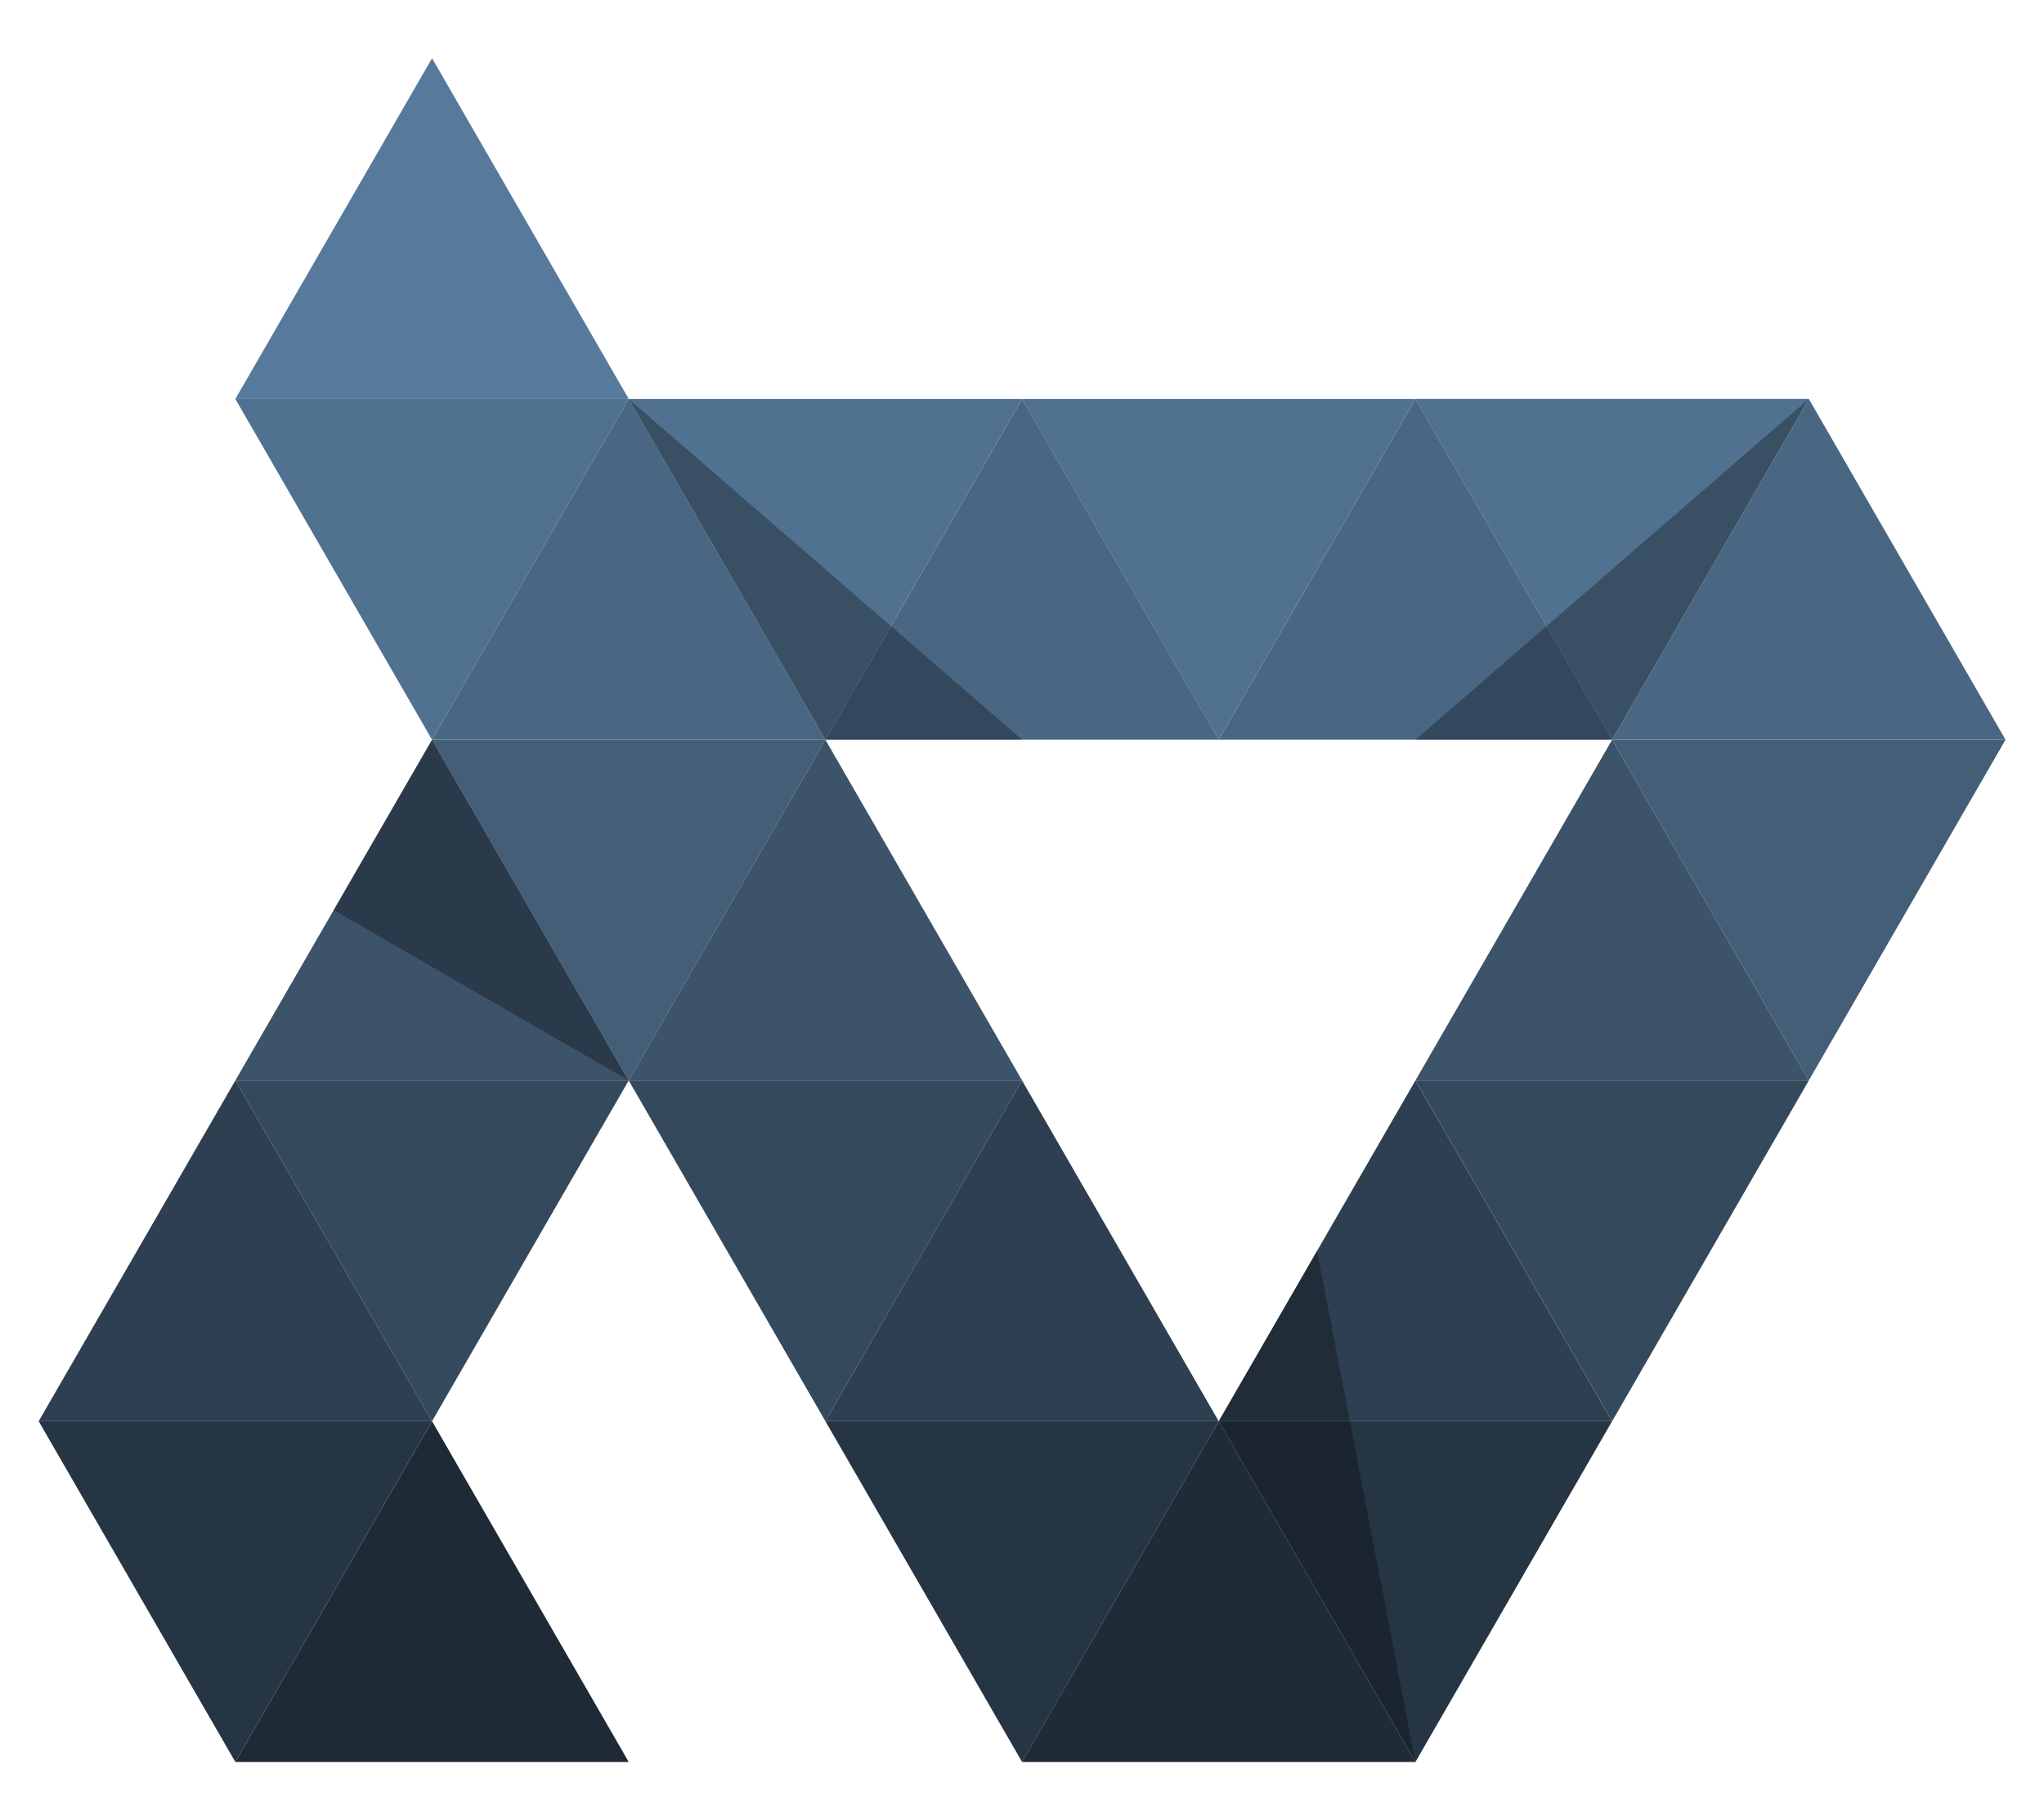
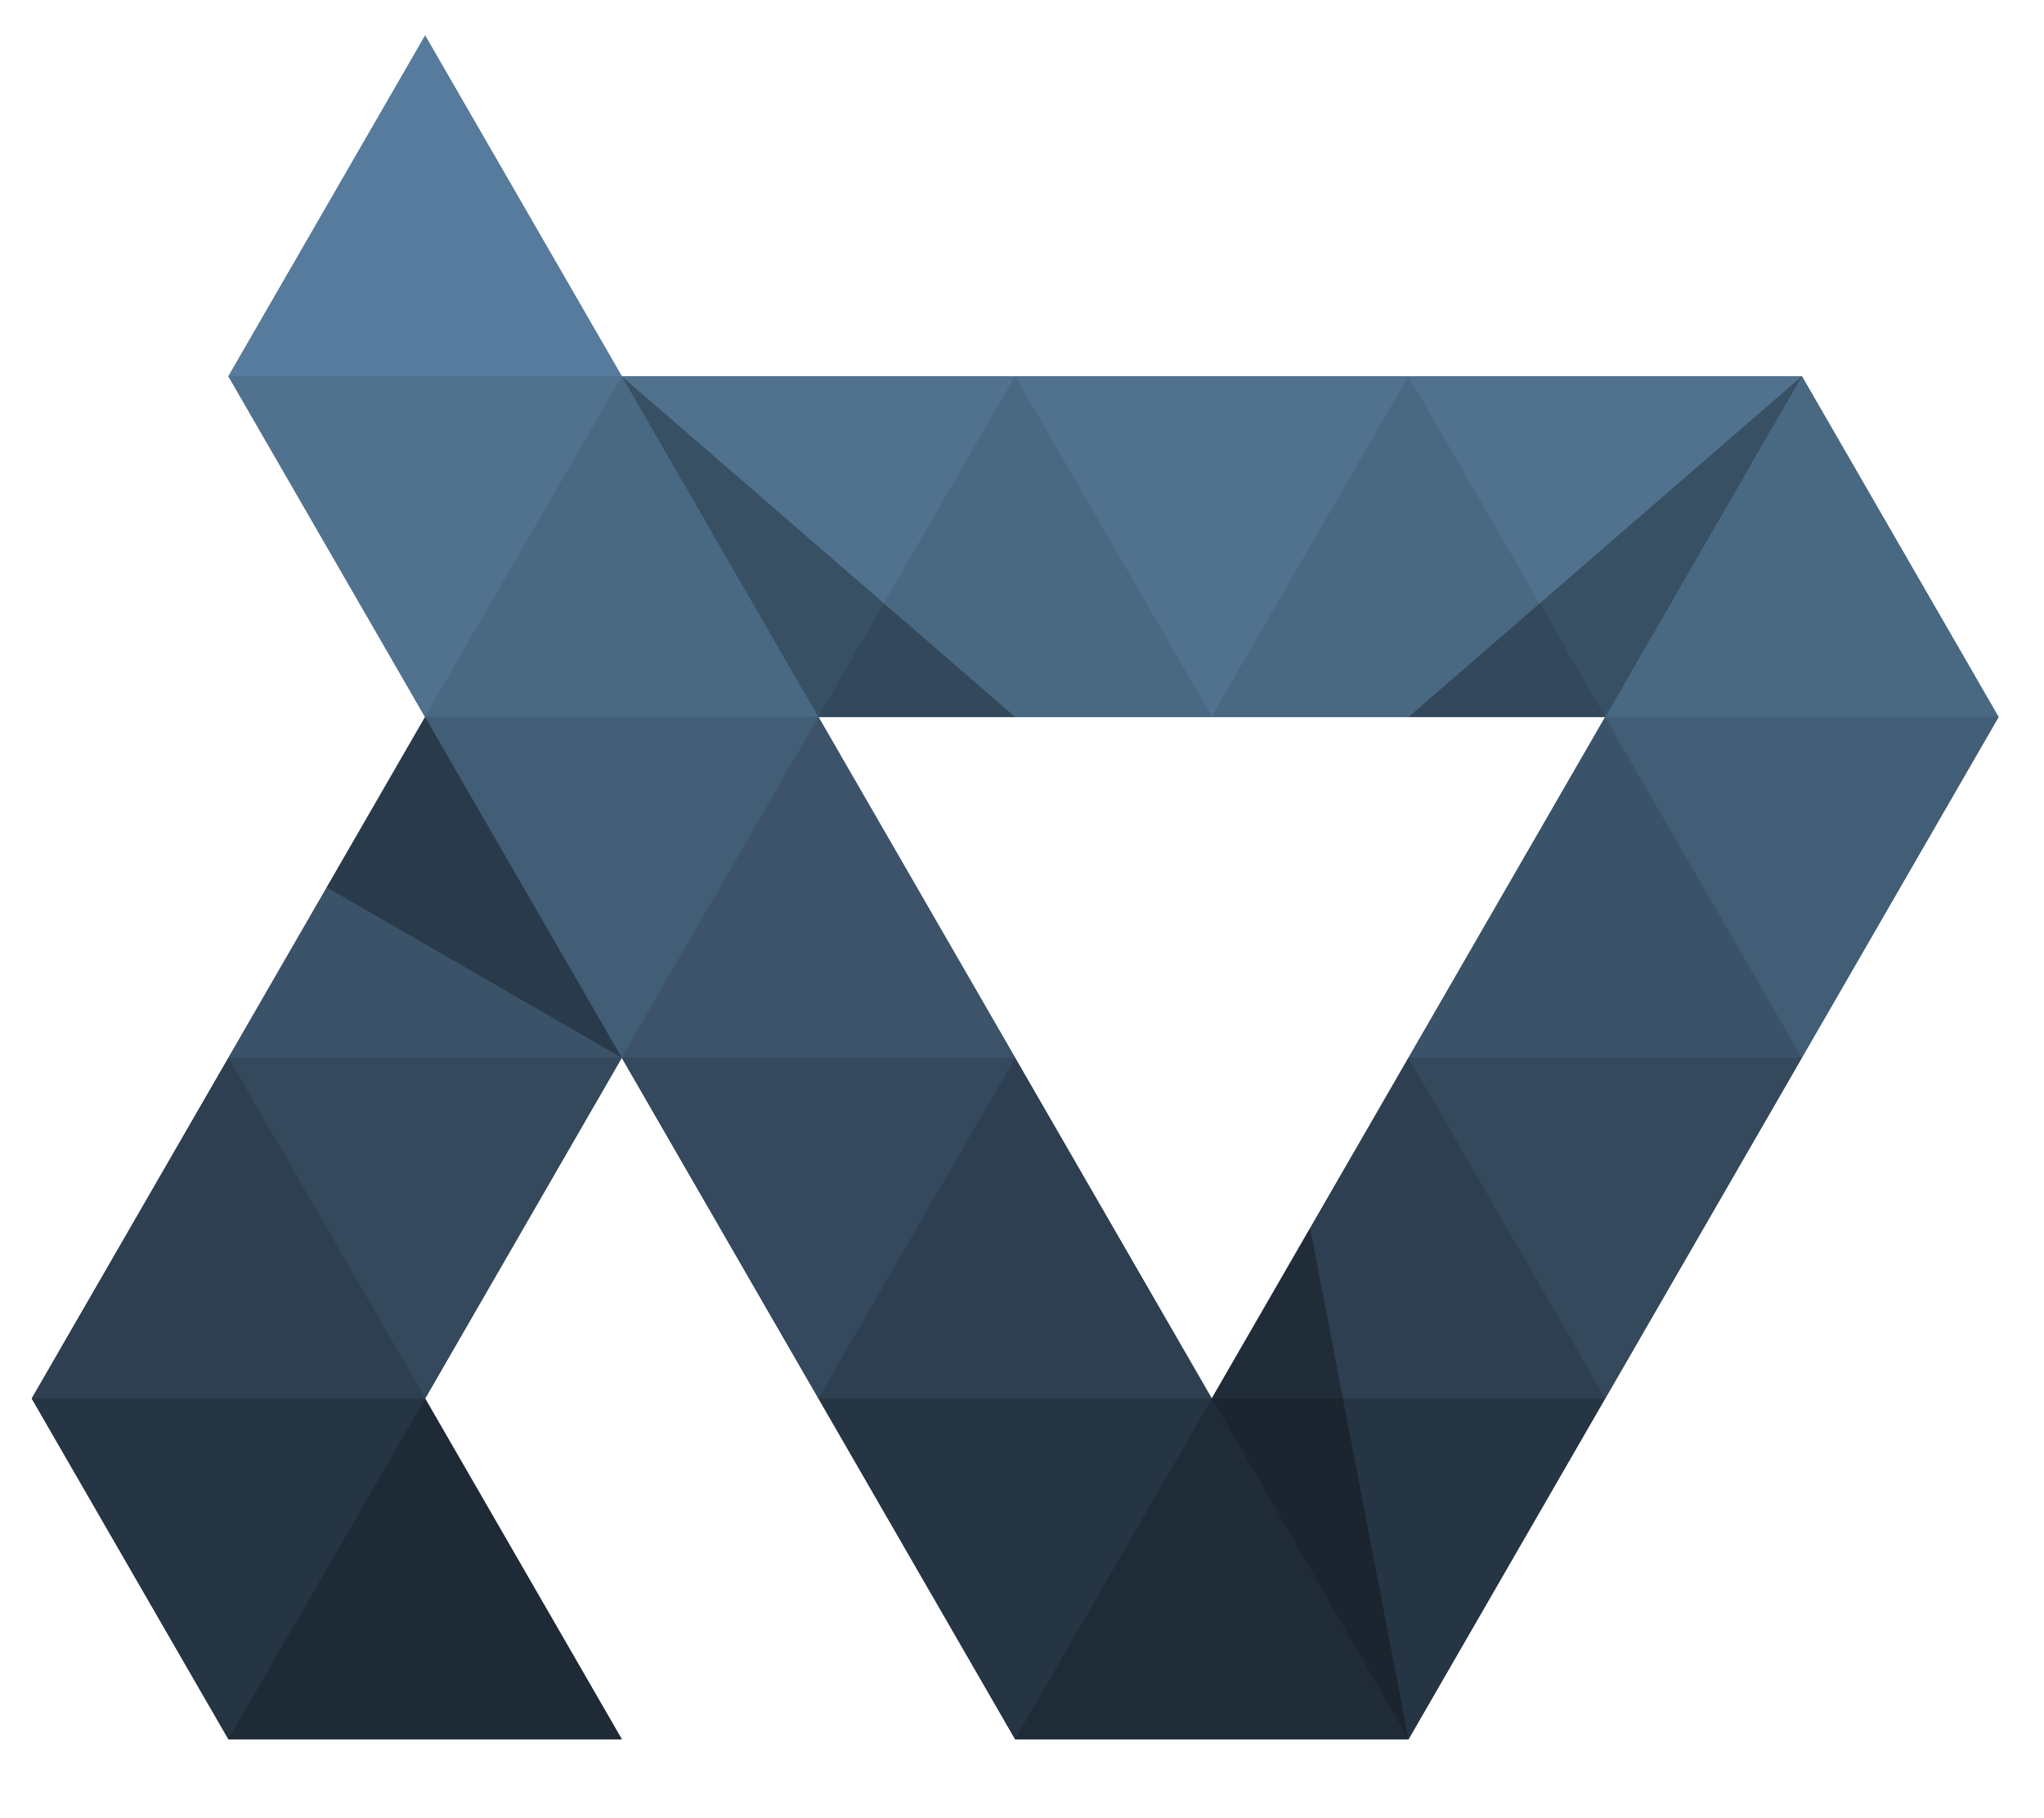
<svg xmlns="http://www.w3.org/2000/svg" version="1.1" id="Layer_1" x="0px" y="0px" width="90px" height="80px" viewBox="0 0 90 80" enable-background="new 0 0 90 80" xml:space="preserve">
-   <polygon fill="#263544" points="53.664,62.562 45.004,77.562 36.343,62.562" />
-   <polygon fill="#2D3F50" points="36.342,62.562 45.002,47.562 53.662,62.562" />
-   <polygon fill="#50718F" points="62.323,17.563 53.662,32.563 45.002,17.563" />
-   <polygon fill="#1F2B37" points="45.002,77.562 53.663,62.562 62.323,77.562" />
-   <polygon fill="#3C5369" points="10.362,47.562 19.023,32.563 27.683,47.562" />
-   <polygon fill="#35495C" points="27.684,47.562 19.023,62.562 10.363,47.562" />
-   <polygon fill="#496783" points="19.022,32.562 27.683,17.562 36.343,32.562" />
-   <polygon fill="#435E76" points="36.343,32.563 27.683,47.562 19.022,32.563" />
-   <polygon fill="#3C536A" points="27.683,47.562 36.343,32.563 45.004,47.562" />
-   <polygon fill="#35495D" points="45.004,47.562 36.343,62.562 27.683,47.562" />
-   <polygon fill="#263543" points="70.983,62.562 62.323,77.562 53.662,62.562" />
-   <polygon fill="#3C5369" points="62.323,47.562 70.983,32.563 79.644,47.562" />
-   <polygon fill="#435E76" points="88.305,32.563 79.644,47.562 70.983,32.563" />
-   <polygon fill="#2D3F50" points="53.662,62.562 62.323,47.562 70.983,62.562" />
-   <polygon fill="#50718F" points="45.002,17.563 36.342,32.563 27.682,17.563" />
-   <polygon fill="#496783" points="36.343,32.563 45.004,17.563 53.664,32.563" />
-   <polygon fill="#496783" points="53.664,32.562 62.325,17.562 70.985,32.562" />
-   <polygon fill="#50718F" points="79.644,17.562 70.983,32.562 62.323,17.562" />
-   <polygon fill="#496783" points="70.985,32.562 79.646,17.562 88.306,32.562" />
-   <polygon fill="#35495C" points="79.646,47.562 70.985,62.562 62.325,47.562" />
-   <polygon fill="#2D3F50" points="1.703,62.562 10.363,47.562 19.023,62.562" />
-   <polygon fill="#263543" points="19.023,62.562 10.363,77.562 1.703,62.562" />
-   <polygon fill="#1F2A37" points="10.363,77.562 19.024,62.562 27.684,77.562" />
-   <polygon fill="#50718F" points="27.683,17.562 19.022,32.562 10.362,17.562" />
-   <polygon fill="#577A9C" points="10.363,17.563 19.024,2.563 27.685,17.563" />
-   <polygon opacity="0.3" points="57.992,55.062 62.323,77.562 53.662,62.562" />
-   <polygon opacity="0.3" points="79.644,17.562 70.983,32.562 62.323,32.563" />
-   <polygon opacity="0.3" points="45.004,32.562 36.342,32.563 27.682,17.563" />
-   <polygon opacity="0.3" points="14.692,40.062 19.023,32.563 27.683,47.562" />
+   <linearGradient id="SVGID_1_" gradientUnits="userSpaceOnUse" x1="44.698" y1="1.563" x2="44.698" y2="76.563">
+     <stop offset="0" style="stop-color:#577A9A" />
+     <stop offset="1" style="stop-color:#1F2A37" />
+   </linearGradient>
+   <path fill="url(#SVGID_1_)" d="M87.999,31.563C88,31.562,79.34,16.562,79.34,16.562h-0.002h-17.32  c0,0.001-17.321,0.001-17.321,0.001H27.379l-8.66-15l-8.661,15l-0.001-0.001l8.66,15c0.002,0.001-8.659,15-8.659,15  c0.001,0-8.66,15-8.66,15s8.66,15,8.661,15h17.32l-8.66-15c0,0,8.66-15,8.659-15c0,0,8.66,15,8.661,15l8.66,15h17.319l8.66-15h0.002  l8.66-15h-0.002L87.999,31.563z M62.018,46.562l-8.661,15l-8.66-15h0.002l-8.66-15h17.318l0.002-0.001h17.319  C70.678,31.563,62.018,46.562,62.018,46.562z" />
+   <polygon fill="#263544" points="53.358,61.562 44.698,76.562 36.038,61.562" />
+   <polygon fill="#2D3F50" points="36.036,61.562 44.696,46.562 53.356,61.562" />
+   <polygon fill="#50728F" points="62.018,16.563 53.356,31.563 44.696,16.563" />
+   <polygon fill="#1F2B37" points="44.696,76.562 53.357,61.562 62.018,76.562" />
+   <polygon fill="#3B5369" points="10.057,46.562 18.718,31.563 27.378,46.562" />
+   <polygon fill="#34495C" points="27.378,46.562 18.718,61.562 10.057,46.562" />
+   <polygon fill="#496882" points="18.717,31.562 27.378,16.562 36.038,31.562" />
+   <polygon fill="#425E77" points="36.038,31.563 27.377,46.562 18.717,31.563" />
+   <polygon fill="#3C536A" points="27.377,46.562 36.038,31.563 44.698,46.562" />
+   <polygon fill="#34495D" points="44.698,46.562 36.037,61.562 27.377,46.562" />
+   <polygon fill="#263543" points="70.678,61.562 62.018,76.562 53.356,61.562" />
+   <polygon fill="#3B5369" points="62.018,46.562 70.678,31.563 79.338,46.562" />
+   <polygon fill="#425E77" points="87.999,31.563 79.338,46.562 70.678,31.563" />
+   <polygon fill="#2D3F50" points="53.356,61.562 62.018,46.562 70.678,61.562" />
+   <polygon fill="#50728F" points="44.696,16.563 36.036,31.563 27.376,16.563" />
+   <polygon fill="#496882" points="36.038,31.563 44.698,16.563 53.358,31.563" />
+   <polygon fill="#496882" points="53.358,31.562 62.02,16.562 70.68,31.562" />
+   <polygon fill="#50728F" points="79.338,16.562 70.678,31.562 62.018,16.562" />
+   <polygon fill="#496882" points="70.68,31.562 79.34,16.562 88,31.562" />
+   <polygon fill="#34495C" points="79.34,46.562 70.68,61.562 62.02,46.562" />
+   <polygon fill="#2D3F50" points="1.397,61.562 10.058,46.562 18.718,61.562" />
+   <polygon fill="#263543" points="18.718,61.562 10.057,76.562 1.397,61.562" />
+   <polygon fill="#1F2A37" points="10.058,76.562 18.718,61.562 27.378,76.562" />
+   <polygon fill="#50728F" points="27.378,16.562 18.716,31.562 10.056,16.562" />
+   <polygon fill="#577B9C" points="10.058,16.563 18.719,1.563 27.379,16.563" />
+   <polygon opacity="0.3" points="57.687,54.062 62.018,76.562 53.356,61.562" />
+   <polygon opacity="0.3" points="79.338,16.562 70.678,31.562 62.018,31.563" />
+   <polygon opacity="0.3" points="44.698,31.562 36.036,31.563 27.376,16.563" />
+   <polygon opacity="0.3" points="14.387,39.062 18.718,31.563 27.378,46.562" />
</svg>
